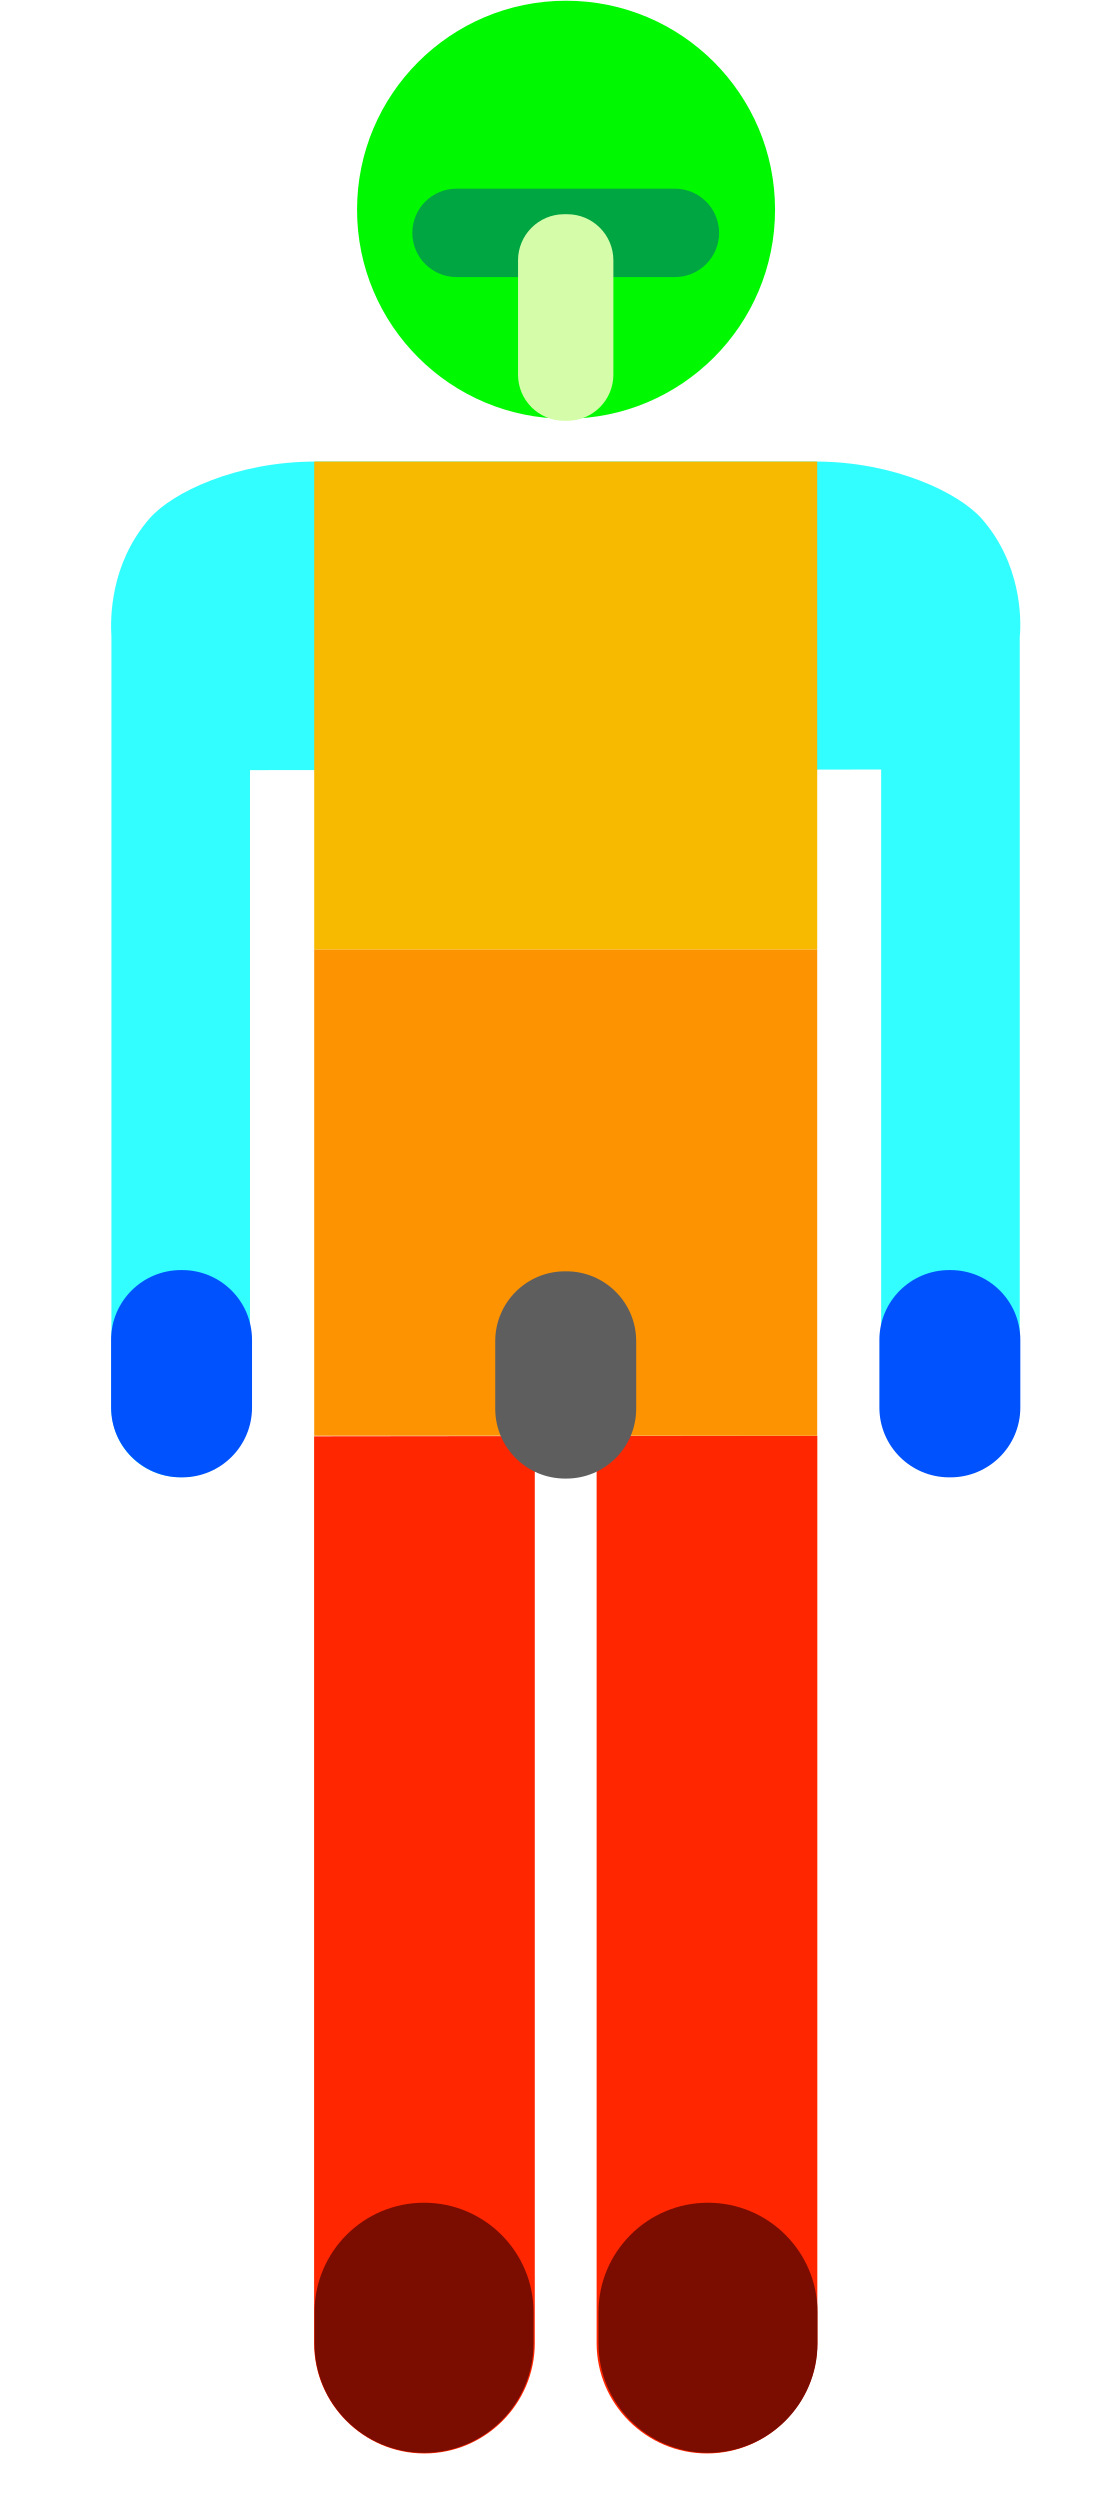
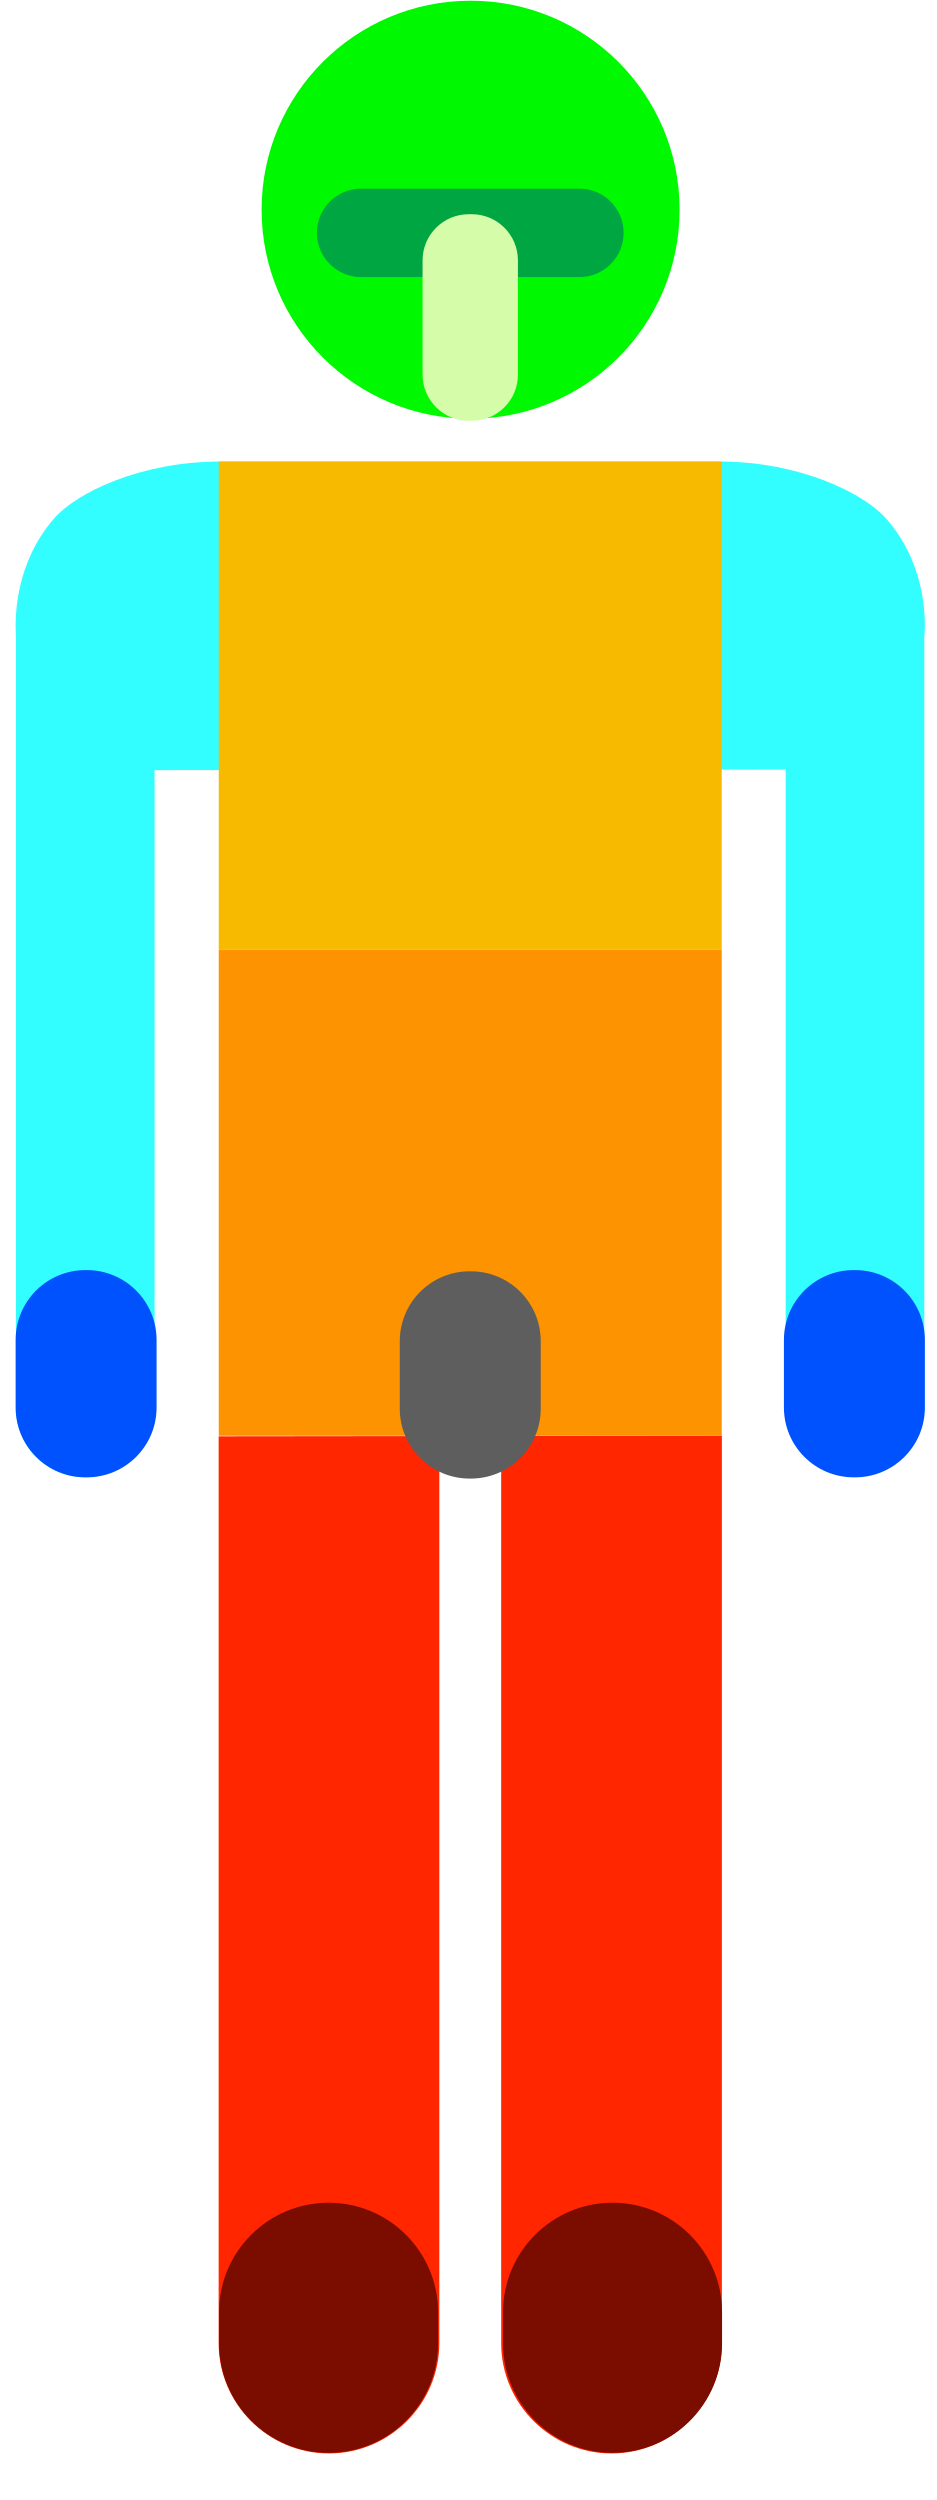
- <svg xmlns="http://www.w3.org/2000/svg" version="1.1" id="svg2" xml:space="preserve" width="242" height="550" viewBox="0 0 242 550">
-   <defs id="defs6">
-     <clipPath clipPathUnits="userSpaceOnUse" id="clipPath18">
-       <path d="M 0,1.8311e-4 H 1023.96 V 768 H 0 Z" id="path16" style="clip-rule:evenodd" />
-     </clipPath>
-     <clipPath clipPathUnits="userSpaceOnUse" id="clipPath52">
-       <path d="M 0,768 H 1023.96 V 1.8311e-4 L -3.0518e-5,1.2207e-4" id="path50" style="clip-rule:evenodd" />
-     </clipPath>
-     <clipPath clipPathUnits="userSpaceOnUse" id="clipPath62">
-       <path d="M 0,768 H 1023.96 V 1.8311e-4 L -3.0518e-5,1.2207e-4" id="path60" style="clip-rule:evenodd" />
-     </clipPath>
-     <clipPath clipPathUnits="userSpaceOnUse" id="clipPath108">
-       <path d="M 1.5259e-5,768 H 1023.96 V 1.8311e-4 L 1.5259e-5,1.2207e-4" id="path106" style="clip-rule:evenodd" />
-     </clipPath>
-     <clipPath clipPathUnits="userSpaceOnUse" id="clipPath148">
-       <path d="M -6.1035e-5,768 H 1023.96 V 1.8311e-4 L 0,1.2207e-4" id="path146" style="clip-rule:evenodd" />
-     </clipPath>
-     <clipPath clipPathUnits="userSpaceOnUse" id="clipPath158">
-       <path d="M -6.1035e-5,768 H 1023.96 V 1.8311e-4 L 0,1.2207e-4" id="path156" style="clip-rule:evenodd" />
-     </clipPath>
-     <clipPath clipPathUnits="userSpaceOnUse" id="clipPath204">
-       <path d="M 0,768 H 1023.96 V 1.8311e-4 L 0,1.2207e-4" id="path202" style="clip-rule:evenodd" />
-     </clipPath>
-     <clipPath clipPathUnits="userSpaceOnUse" id="clipPath214">
-       <path d="M 0,768 H 1023.96 V 1.8311e-4 L 0,1.2207e-4" id="path212" style="clip-rule:evenodd" />
-     </clipPath>
-   </defs>
-   <g id="g10" transform="matrix(1.333333,0,0,-1.333333,0,550)">
-     <path d="m 52.064,336.342 c -13.053,0 -23.674,-5.092 -27.427,-9.434 -6.47,-7.495 -6.45,-16.397 -6.251,-19.532 v -127.167 c 0,-6.375 5.035,-11.447 11.419,-11.447 6.365,0 11.447,5.178 11.447,11.447 v 105.222 l 104.139,0.095 v -105.231 c 0,-6.365 5.035,-11.409 11.419,-11.409 6.375,0 11.447,5.149 11.447,11.409 v 127.082 c 0.304,3.135 0.209,12.15 -6.27,19.532 -3.733,4.247 -14.383,9.434 -27.436,9.434 H 93.36 Z" style="fill:#32fdff;fill-opacity:1;fill-rule:evenodd;stroke:none;stroke-width:0.95" id="arms" />
-     <path d="m 51.731,175.507 h 0.095 v -149.625 c 0,-10.013 8.189,-18.202 18.202,-18.202 10.013,0 18.212,8.189 18.212,18.202 v 149.625 h 5.139 5.064 v -149.625 c 0,-10.013 8.189,-18.202 18.202,-18.202 10.013,0 18.212,8.189 18.212,18.202 v 149.72 h 0.095 z" style="fill:#ff2600;fill-opacity:1;fill-rule:evenodd;stroke:none;stroke-width:0.95" id="legs" />
-     <path d="m 58.913,377.895 c 0,19.047 15.438,34.485 34.485,34.485 19.048,0 34.485,-15.438 34.485,-34.485 0,-19.047 -15.438,-34.485 -34.485,-34.485 -19.047,0 -34.485,15.438 -34.485,34.485 z" style="fill:#00f900;fill-opacity:1;fill-rule:evenodd;stroke:none;stroke-width:0.95" id="head" />
-     <path d="m 51.845,175.602 h 82.992 v 80.256 H 51.845 Z" style="fill:#fe9301;fill-opacity:1;fill-rule:evenodd;stroke:none;stroke-width:0.95" id="abdomen" />
-     <g transform="matrix(0.95,0,0,0.95,-506.9827,-154.7697)" id="eyes">
-       <g id="g144" clip-path="url(#clipPath148)">
-         <path d="m 612.96,564.36 c -4.24,0 -7.68,-3.44 -7.68,-7.68 v 0 c 0,-4.24 3.44,-7.68 7.68,-7.68 h 37.92 c 4.24,0 7.68,3.44 7.68,7.68 v 0 c 0,4.24 -3.44,7.68 -7.68,7.68 z" style="fill:#00a642;fill-opacity:1;fill-rule:evenodd;stroke:none" id="path150" />
-       </g>
-     </g>
-     <path d="m 85.475,369.545 c 0,4.199 3.41,7.609 7.609,7.609 h 0.513 c 4.199,0 7.61,-3.41 7.61,-7.609 v -18.867 c 0,-4.199 -3.411,-7.609 -7.61,-7.609 h -0.513 c -4.199,0 -7.609,3.41 -7.609,7.609 z" style="fill:#d4fca9;fill-opacity:1;fill-rule:evenodd;stroke:none;stroke-width:0.95" id="nose" />
+ <svg xmlns="http://www.w3.org/2000/svg" version="1.1" xml:space="preserve" viewBox="0 0 206 550" height="100%" width="100%" preserveAspectRatio="xMinYMin meet">
+   <g transform="translate(-21 550) scale(1.333333) scale(1 -1) ">
+     <path d="m 52.064,336.342 c -13.053,0 -23.674,-5.092 -27.427,-9.434 -6.47,-7.495 -6.45,-16.397 -6.251,-19.532 v -127.167 c 0,-6.375 5.035,-11.447 11.419,-11.447 6.365,0 11.447,5.178 11.447,11.447 v 105.222 l 104.139,0.095 v -105.231 c 0,-6.365 5.035,-11.409 11.419,-11.409 6.375,0 11.447,5.149 11.447,11.409 v 127.082 c 0.304,3.135 0.209,12.15 -6.27,19.532 -3.733,4.247 -14.383,9.434 -27.436,9.434 H 93.36 Z" fill="#32fdff" id="arms" />
+     <path d="m 51.731,175.507 h 0.095 v -149.625 c 0,-10.013 8.189,-18.202 18.202,-18.202 10.013,0 18.212,8.189 18.212,18.202 v 149.625 h 5.139 5.064 v -149.625 c 0,-10.013 8.189,-18.202 18.202,-18.202 10.013,0 18.212,8.189 18.212,18.202 v 149.72 h 0.095 z" fill="#ff2600" id="legs" />
+     <path d="m 58.913,377.895 c 0,19.047 15.438,34.485 34.485,34.485 19.048,0 34.485,-15.438 34.485,-34.485 0,-19.047 -15.438,-34.485 -34.485,-34.485 -19.047,0 -34.485,15.438 -34.485,34.485 z" fill="#00f900" id="head" />
+     <path d="m 51.845,175.602 h 82.992 v 80.256 H 51.845 Z" fill="#fe9301" id="abdomen" />
+     <path id="eyes" transform="matrix(0.95,0,0,0.95,-506.9827,-154.7697)" d="m 612.96,564.36 c -4.24,0 -7.68,-3.44 -7.68,-7.68 v 0 c 0,-4.24 3.44,-7.68 7.68,-7.68 h 37.92 c 4.24,0 7.68,3.44 7.68,7.68 v 0 c 0,4.24 -3.44,7.68 -7.68,7.68 z" fill="#00a642" />
+     <path d="m 85.475,369.545 c 0,4.199 3.41,7.609 7.609,7.609 h 0.513 c 4.199,0 7.61,-3.41 7.61,-7.609 v -18.867 c 0,-4.199 -3.411,-7.609 -7.61,-7.609 h -0.513 c -4.199,0 -7.609,3.41 -7.609,7.609 z" fill="#d4fca9" id="nose" />
    <g transform="matrix(0.95,0,0,0.95,-506.9827,-154.567)" id="hands">
-       <path id="path166" style="fill:#0052ff;fill-opacity:1;fill-rule:evenodd;stroke:none" d="m 552.96,364.19 c 0,6.7 5.43,12.13 12.13,12.13 h 0.22 c 6.7,0 12.13,-5.43 12.13,-12.13 v -11.74 c 0,-6.7 -5.43,-12.13 -12.13,-12.13 h -0.22 c -6.7,0 -12.13,5.43 -12.13,12.13 z" />
-       <path id="path170" style="fill:#0052ff;fill-opacity:1;fill-rule:evenodd;stroke:none" d="m 686.4,364.19 c 0,6.7 5.43,12.13 12.13,12.13 h 0.22 c 6.7,0 12.13,-5.43 12.13,-12.13 v -11.74 c 0,-6.7 -5.43,-12.13 -12.13,-12.13 h -0.22 c -6.7,0 -12.13,5.43 -12.13,12.13 z" />
+       <path fill="#0052ff" d="m 552.96,364.19 c 0,6.7 5.43,12.13 12.13,12.13 h 0.22 c 6.7,0 12.13,-5.43 12.13,-12.13 v -11.74 c 0,-6.7 -5.43,-12.13 -12.13,-12.13 h -0.22 c -6.7,0 -12.13,5.43 -12.13,12.13 z" />
+       <path fill="#0052ff" d="m 686.4,364.19 c 0,6.7 5.43,12.13 12.13,12.13 h 0.22 c 6.7,0 12.13,-5.43 12.13,-12.13 v -11.74 c 0,-6.7 -5.43,-12.13 -12.13,-12.13 h -0.22 c -6.7,0 -12.13,5.43 -12.13,12.13 z" />
    </g>
    <g transform="matrix(0.95,0,0,0.95,-506.9321,-154.6684)" id="feet">
-       <path id="path174" style="fill:#7b0c00;fill-opacity:1;fill-rule:evenodd;stroke:none" d="m 637.56,195.42 c 0,10.5 8.52,19.02 19.02,19.02 v 0 c 10.5,0 19.02,-8.52 19.02,-19.02 v -5.4 c 0,-10.5 -8.52,-19.02 -19.02,-19.02 v 0 c -10.5,0 -19.02,8.52 -19.02,19.02 z" />
-       <path id="path178" style="fill:#7b0c00;fill-opacity:1;fill-rule:evenodd;stroke:none" d="m 588.24,195.42 c 0,10.5 8.52,19.02 19.02,19.02 v 0 c 10.5,0 19.02,-8.52 19.02,-19.02 v -5.4 c 0,-10.5 -8.52,-19.02 -19.02,-19.02 v 0 c -10.5,0 -19.02,8.52 -19.02,19.02 z" />
+       <path fill="#7b0c00" d="m 637.56,195.42 c 0,10.5 8.52,19.02 19.02,19.02 v 0 c 10.5,0 19.02,-8.52 19.02,-19.02 v -5.4 c 0,-10.5 -8.52,-19.02 -19.02,-19.02 v 0 c -10.5,0 -19.02,8.52 -19.02,19.02 z" />
+       <path fill="#7b0c00" d="m 588.24,195.42 c 0,10.5 8.52,19.02 19.02,19.02 v 0 c 10.5,0 19.02,-8.52 19.02,-19.02 v -5.4 c 0,-10.5 -8.52,-19.02 -19.02,-19.02 v 0 c -10.5,0 -19.02,8.52 -19.02,19.02 z" />
    </g>
-     <path d="m 51.845,255.858 h 82.992 v 80.484 H 51.845 Z" style="fill:#f7ba01;fill-opacity:1;fill-rule:evenodd;stroke:none;stroke-width:0.95" id="chest" />
-     <path d="m 81.713,191.211 c 0,6.365 5.159,11.524 11.524,11.524 h 0.209 c 6.365,0 11.524,-5.159 11.524,-11.524 v -11.153 c 0,-6.365 -5.159,-11.524 -11.524,-11.524 h -0.209 c -6.365,0 -11.524,5.159 -11.524,11.524 z" style="fill:#5e5e5e;fill-opacity:1;fill-rule:evenodd;stroke:none;stroke-width:0.95" id="pelvis" />
+     <path d="m 51.845,255.858 h 82.992 v 80.484 H 51.845 Z" fill="#f7ba01" id="chest" />
+     <path d="m 81.713,191.211 c 0,6.365 5.159,11.524 11.524,11.524 h 0.209 c 6.365,0 11.524,-5.159 11.524,-11.524 v -11.153 c 0,-6.365 -5.159,-11.524 -11.524,-11.524 h -0.209 c -6.365,0 -11.524,5.159 -11.524,11.524 z" fill="#5e5e5e" id="pelvis" />
  </g>
</svg>
